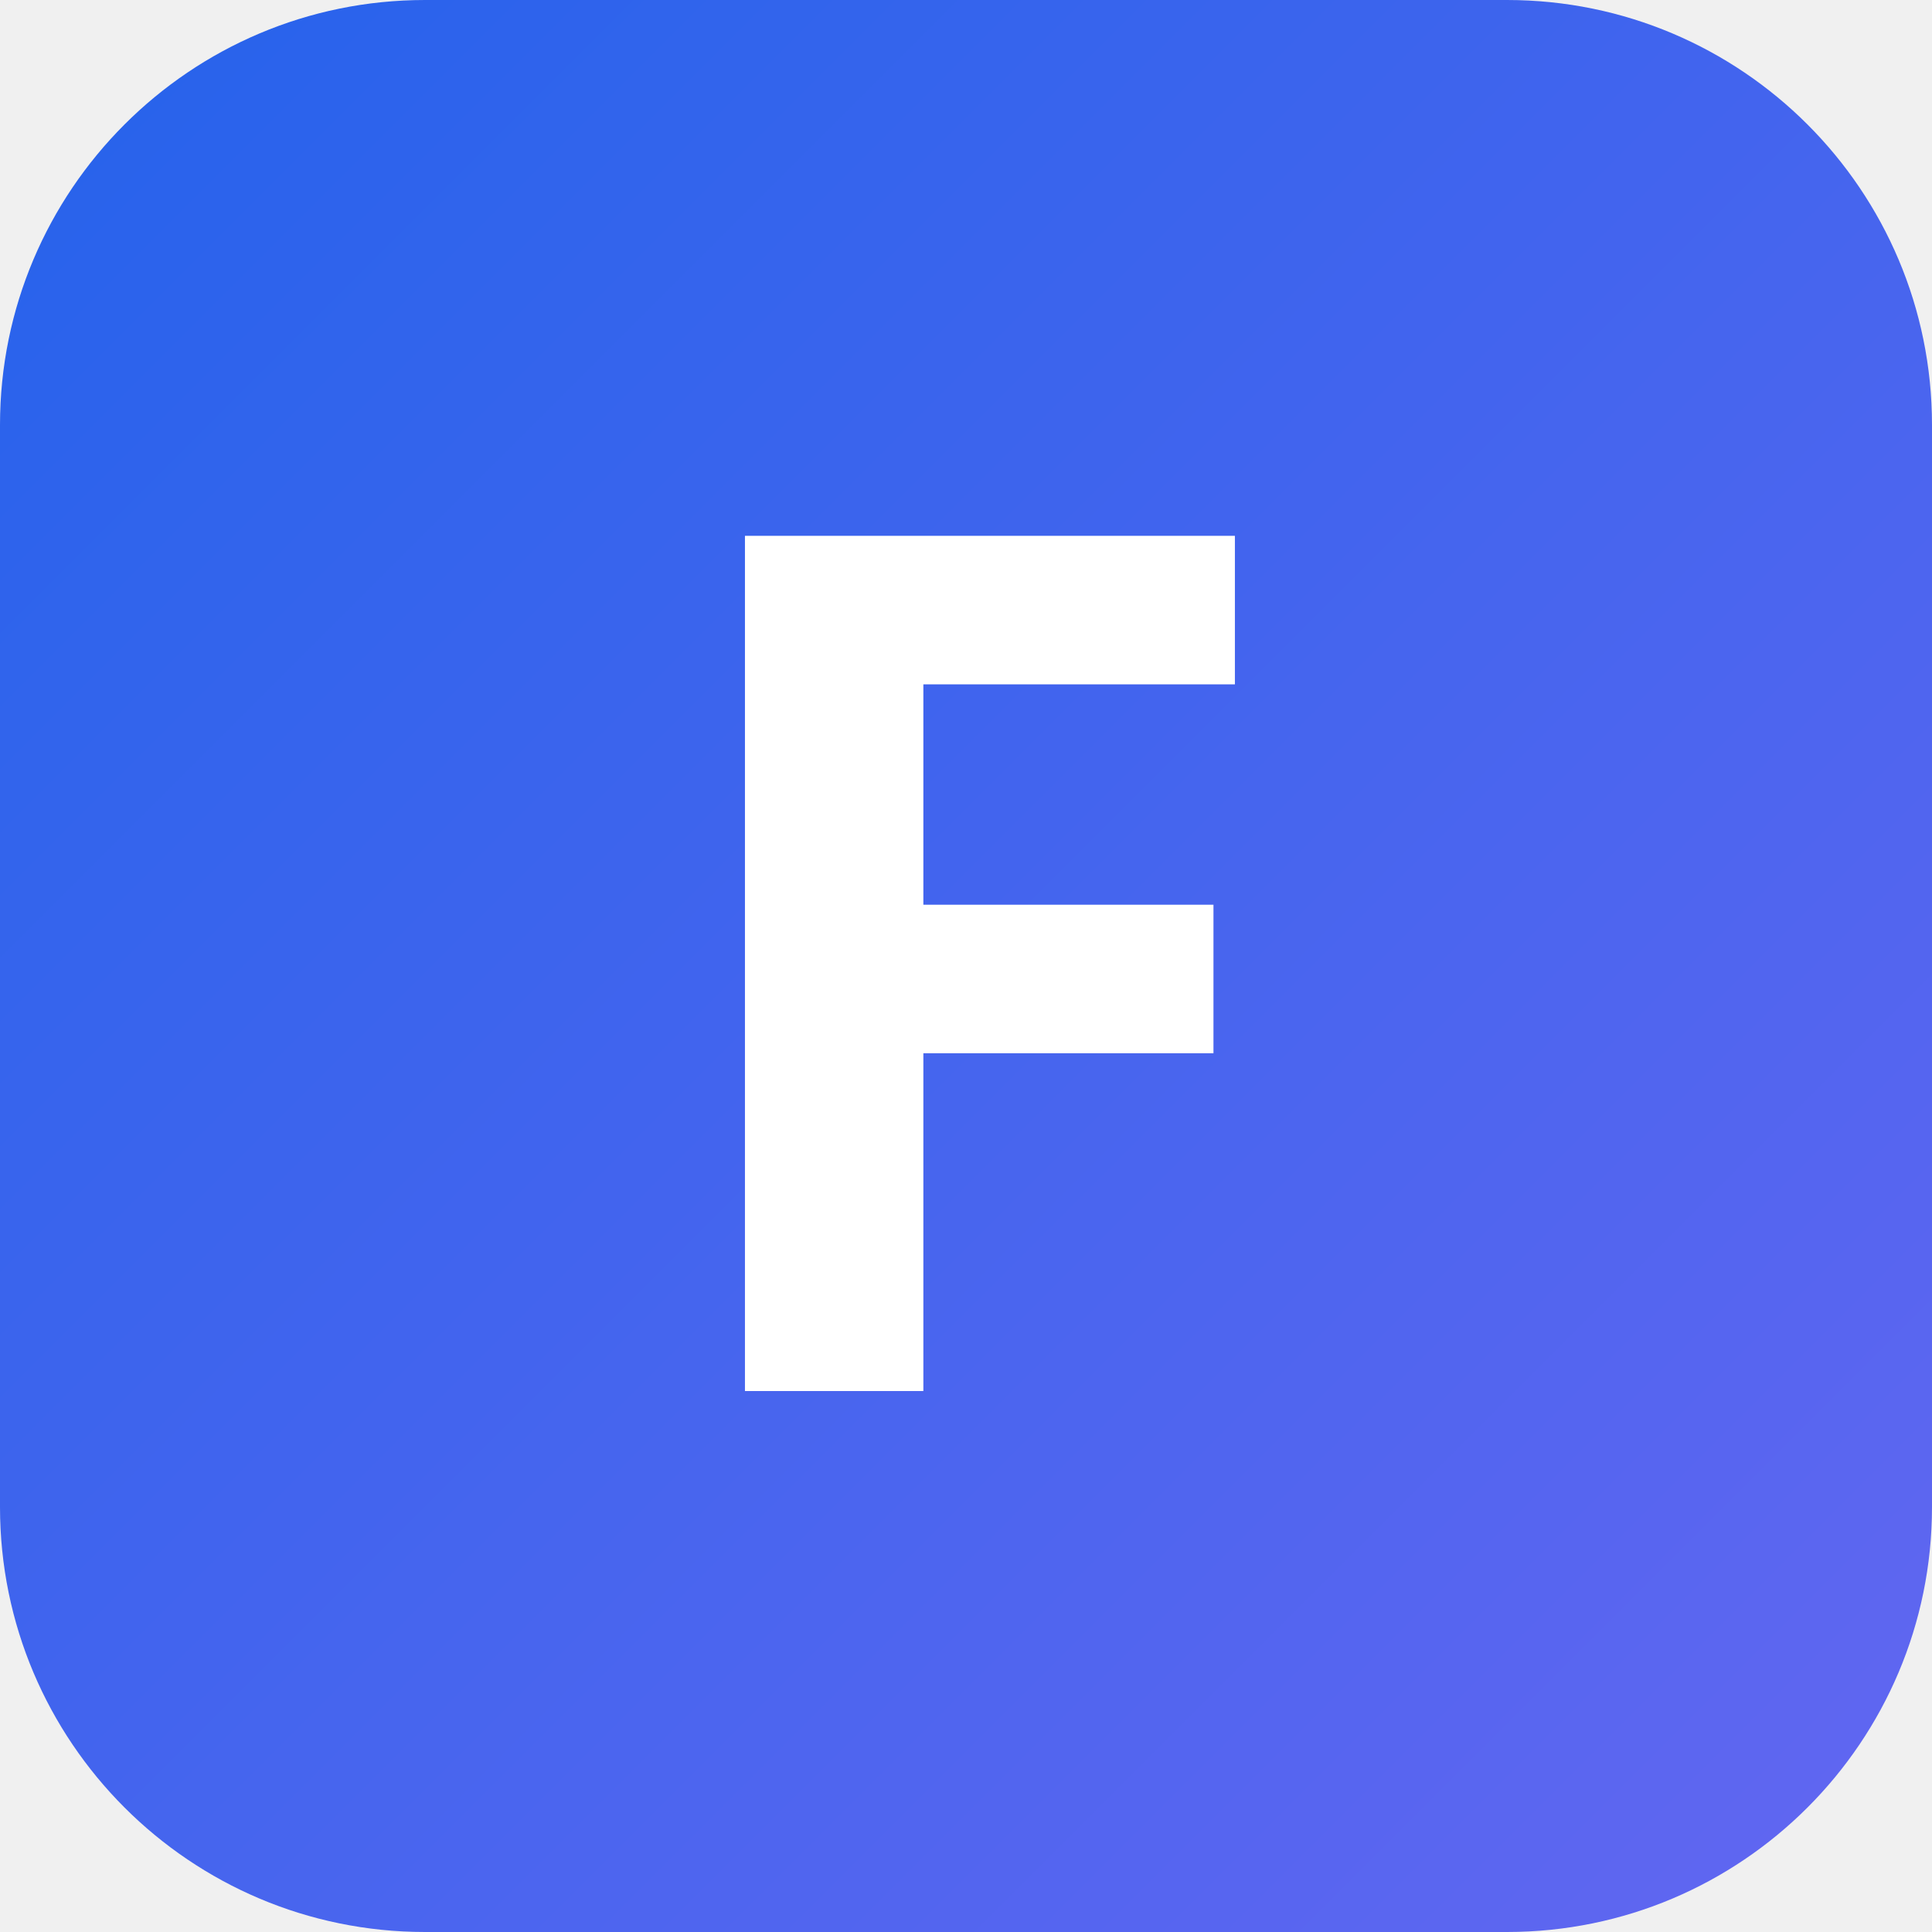
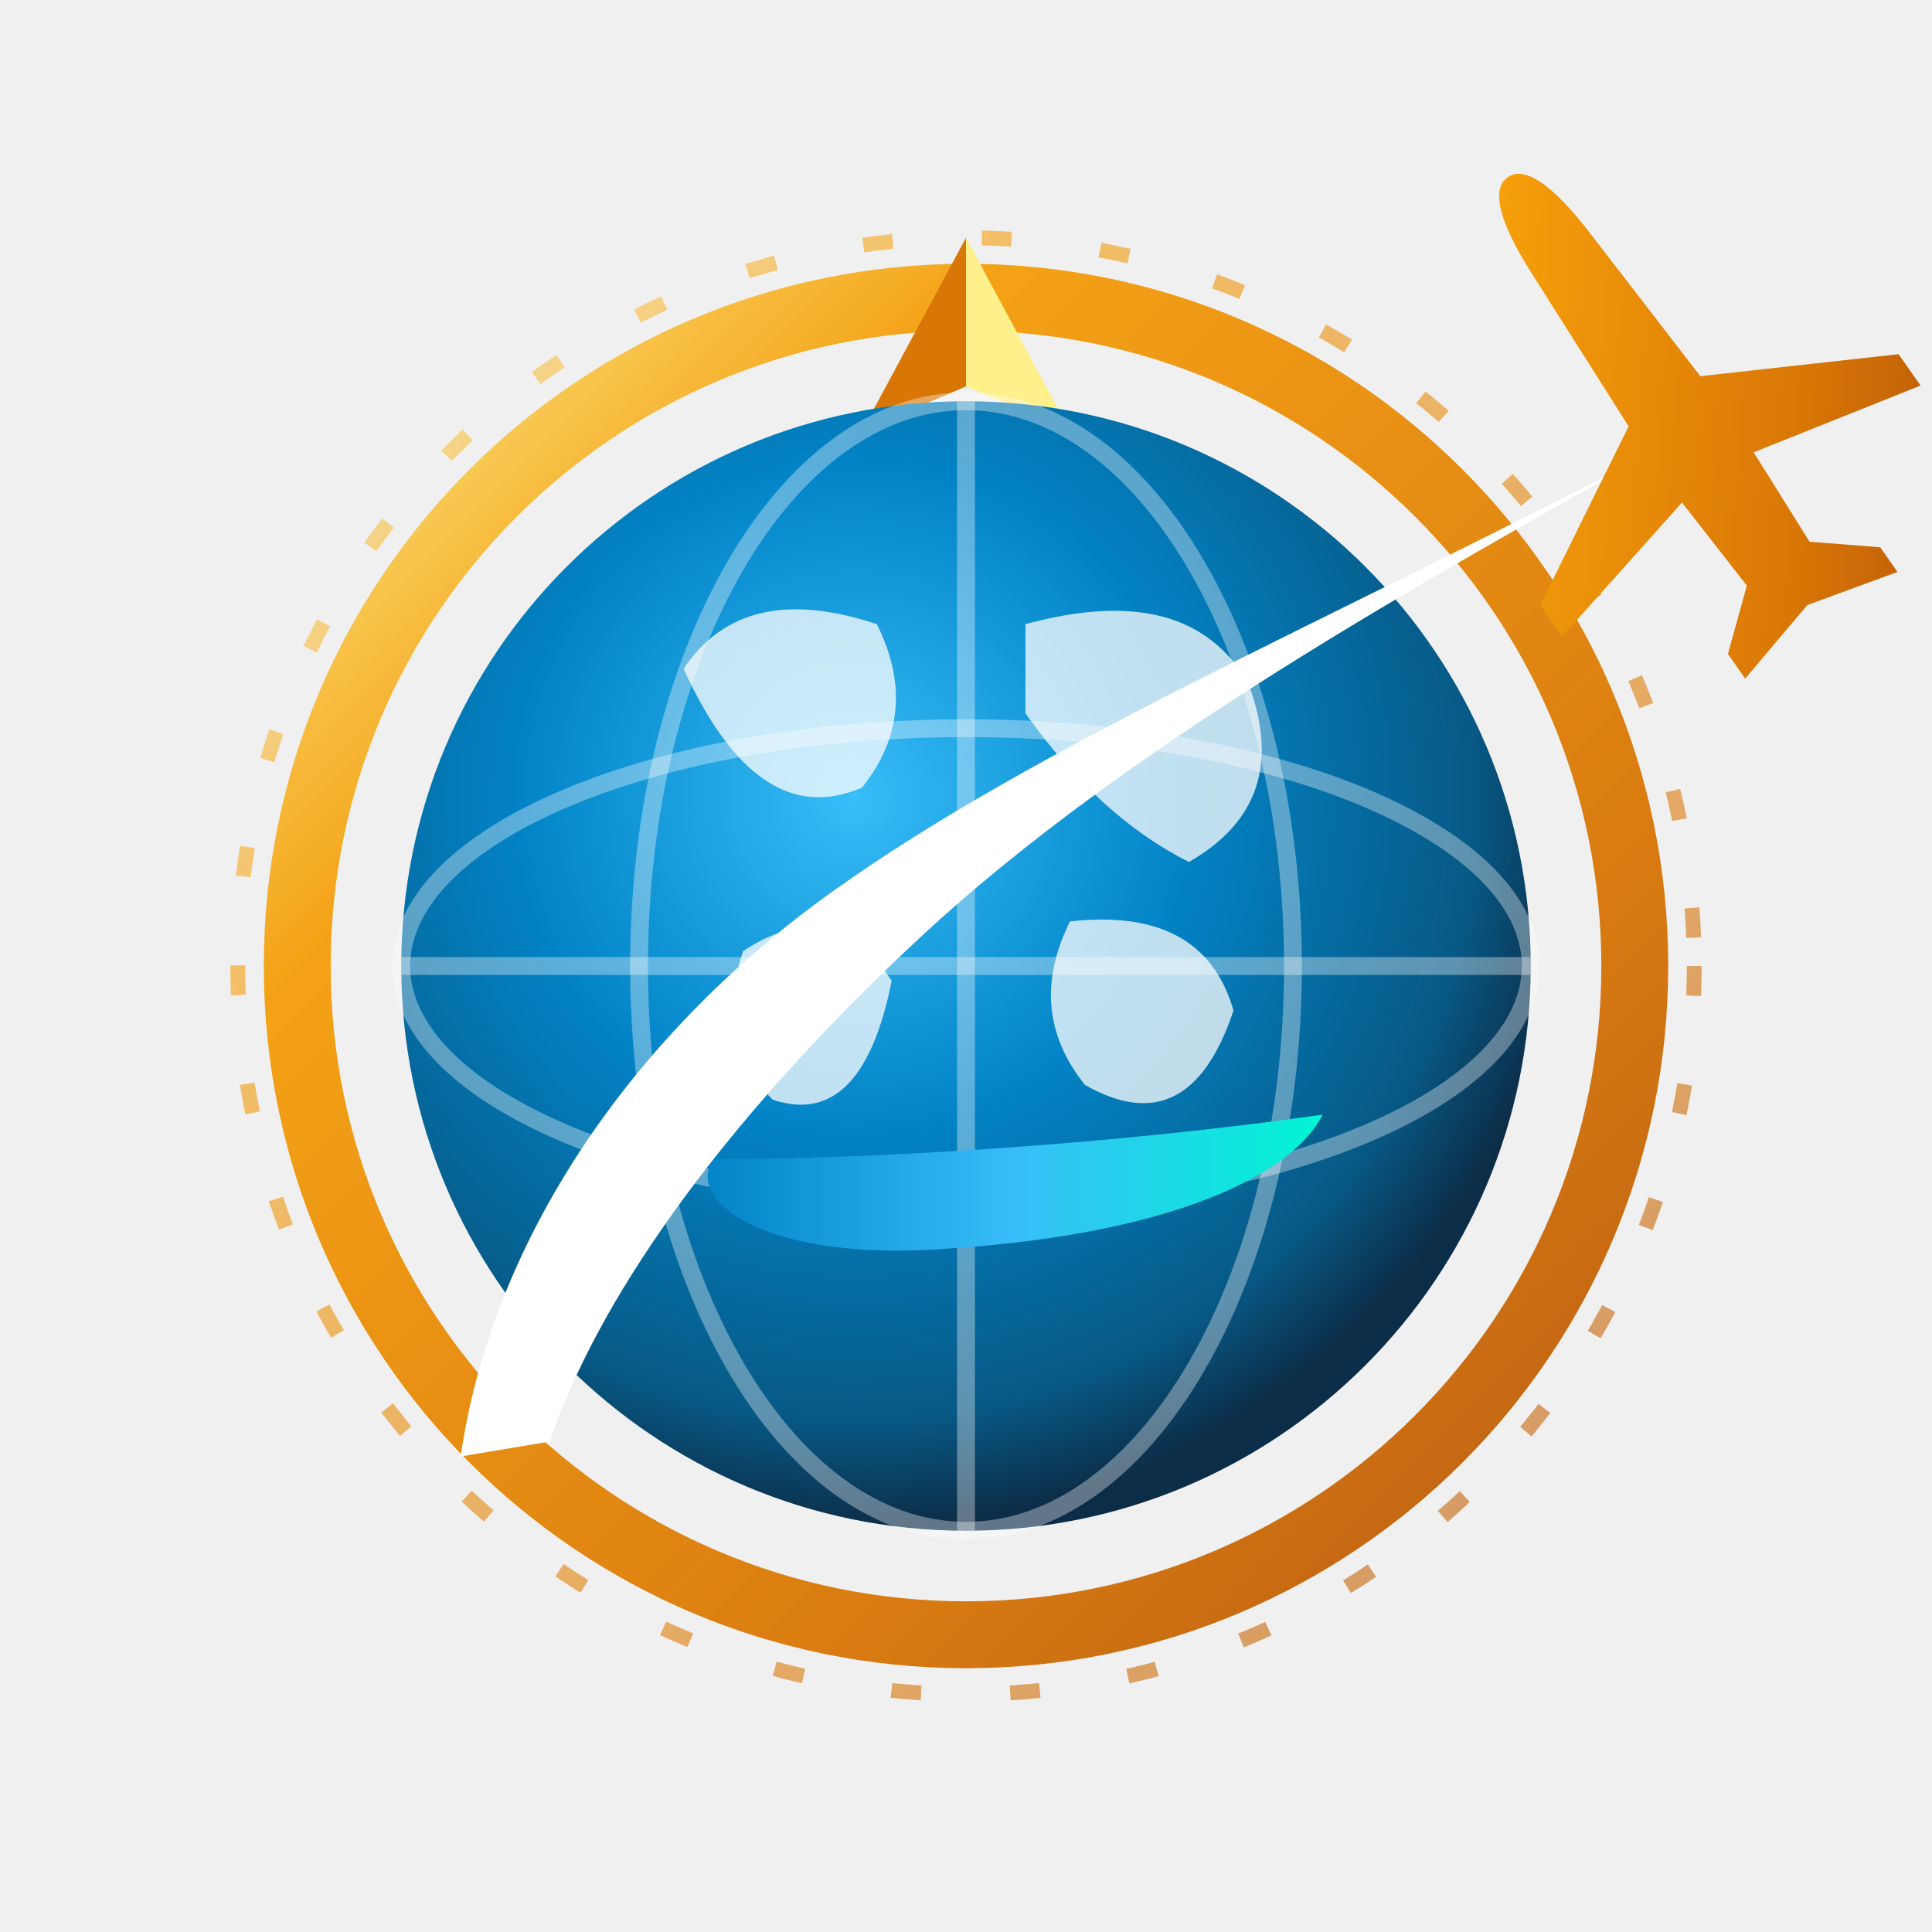
- <svg xmlns="http://www.w3.org/2000/svg" viewBox="0 0 100 100">
+ <svg xmlns="http://www.w3.org/2000/svg" viewBox="0 0 130 130" width="130" height="130" fill="none">
  <defs>
-     <linearGradient id="g" x1="0%" y1="0%" x2="100%" y2="100%">
-       <stop offset="0%" style="stop-color:#2563eb" />
-       <stop offset="100%" style="stop-color:#6366f1" />
+     <radialGradient id="embGlobe" cx="40%" cy="35%" r="65%">
+       <stop offset="0%" stop-color="#38bdf8" />
+       <stop offset="45%" stop-color="#0284c7" />
+       <stop offset="85%" stop-color="#075985" />
+       <stop offset="100%" stop-color="#0c2d48" />
+     </radialGradient>
+     <linearGradient id="embGold" x1="0%" y1="0%" x2="100%" y2="100%">
+       <stop offset="0%" stop-color="#fef08a" />
+       <stop offset="25%" stop-color="#f59e0b" />
+       <stop offset="70%" stop-color="#d97706" />
+       <stop offset="100%" stop-color="#b45309" />
+     </linearGradient>
+     <linearGradient id="embCyan" x1="0%" y1="0%" x2="100%" y2="0%">
+       <stop offset="0%" stop-color="#0284c7" />
+       <stop offset="50%" stop-color="#38bdf8" />
+       <stop offset="100%" stop-color="#00f5d4" />
    </linearGradient>
  </defs>
-   <rect width="100" height="100" rx="22" fill="url(#g)" />
-   <text x="50" y="72" font-family="Arial Black, sans-serif" font-size="62" font-weight="900" text-anchor="middle" fill="white">F</text>
+   <g transform="translate(5, 5)">
+     <circle cx="60" cy="60" r="45" stroke="url(#embGold)" stroke-width="4.5" fill="none" opacity="0.95" />
+     <circle cx="60" cy="60" r="49" stroke="url(#embGold)" stroke-width="1" stroke-dasharray="2 6" fill="none" opacity="0.6" />
+     <line x1="60" y1="11" x2="60" y2="18" stroke="url(#embGold)" stroke-width="2.5" stroke-linecap="round" />
+     <line x1="60" y1="102" x2="60" y2="109" stroke="url(#embGold)" stroke-width="2.5" stroke-linecap="round" />
+     <line x1="11" y1="60" x2="18" y2="60" stroke="url(#embGold)" stroke-width="2.5" stroke-linecap="round" />
+     <line x1="102" y1="60" x2="109" y2="60" stroke="url(#embGold)" stroke-width="2.5" stroke-linecap="round" />
+     <path d="M 60 11 L 67 24 L 60 21 Z" fill="#fef08a" />
+     <path d="M 60 11 L 53 24 L 60 21 Z" fill="#d97706" />
+     <circle cx="60" cy="60" r="38" fill="url(#embGlobe)" />
+     <ellipse cx="60" cy="60" rx="22" ry="38" stroke="#ffffff" stroke-width="1.2" stroke-opacity="0.35" fill="none" />
+     <ellipse cx="60" cy="60" rx="38" ry="16" stroke="#ffffff" stroke-width="1.2" stroke-opacity="0.35" fill="none" />
+     <line x1="22" y1="60" x2="98" y2="60" stroke="#ffffff" stroke-width="1.2" stroke-opacity="0.35" />
+     <line x1="60" y1="22" x2="60" y2="98" stroke="#ffffff" stroke-width="1.2" stroke-opacity="0.35" />
+     <path d="M 41 40 Q 45 34 54 37 Q 57 43 53 48 Q 46 51 41 40 Z" fill="#ffffff" fill-opacity="0.75" />
+     <path d="M 64 37 Q 75 34 79 41 Q 82 49 75 53 Q 69 50 64 43 Z" fill="#ffffff" fill-opacity="0.75" />
+     <path d="M 45 59 Q 51 55 55 61 Q 53 71 47 69 Q 43 65 45 59 Z" fill="#ffffff" fill-opacity="0.75" />
+     <path d="M 67 57 Q 76 56 78 63 Q 75 72 68 68 Q 64 63 67 57 Z" fill="#ffffff" fill-opacity="0.75" />
+     <path d="M 43 73 C 54 73 70 72 84 70 C 82 74 74 78 59 79 C 47 80 41 76 43 73 Z" fill="url(#embCyan)" />
+     <path d="M 26 93 C 28 79 37 65 51 55 C 65 45 84 37 107 25 C 91 34 71 45 57 58 C 43 71 35 83 32 92 Z" fill="#ffffff" />
+     <g transform="translate(107, 22) rotate(-35) scale(0.92)">
+       <path d="M 0 -20 C 1.4 -20 2.4 -18 2.6 -13 L 3.2 0 L 16 7 L 16 9.8 L 3.2 6.8 L 2.8 14.5 L 6.8 17.8 L 6.8 20 L 0 18.2 L -6.8 20 L -6.8 17.8 L -2.8 14.5 L -3.2 6.8 L -16 9.8 L -16 7 L -3.2 0 L -2.6 -13 C -2.4 -18 -1.4 -20 0 -20 Z" fill="url(#embGold)" />
+     </g>
+   </g>
</svg>
